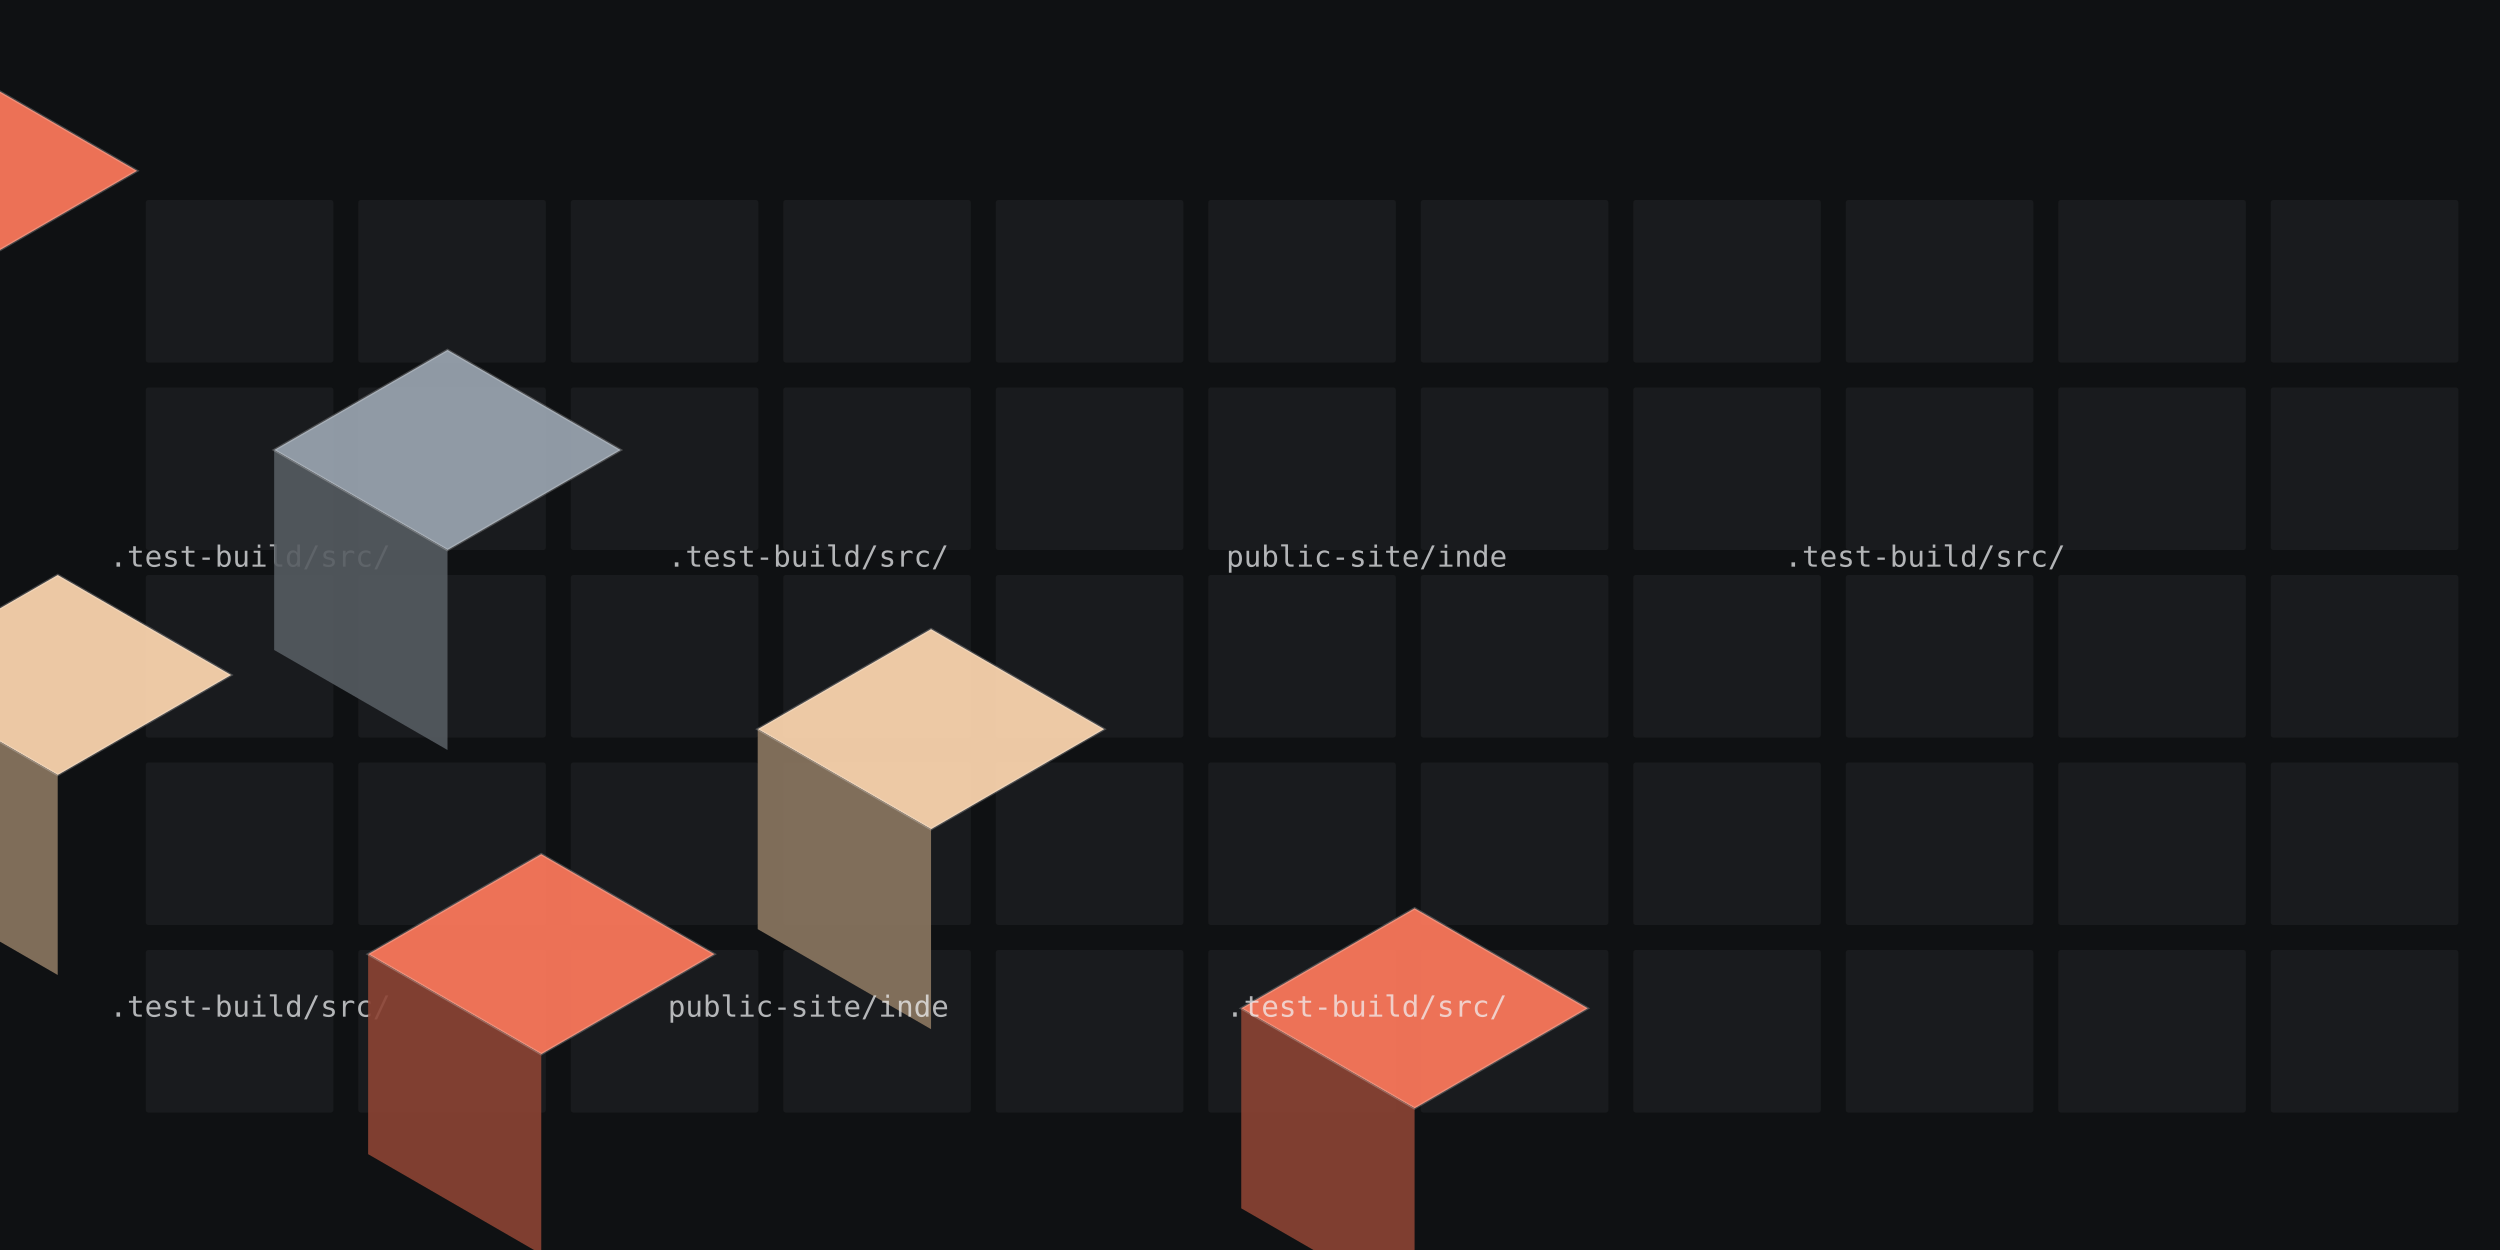
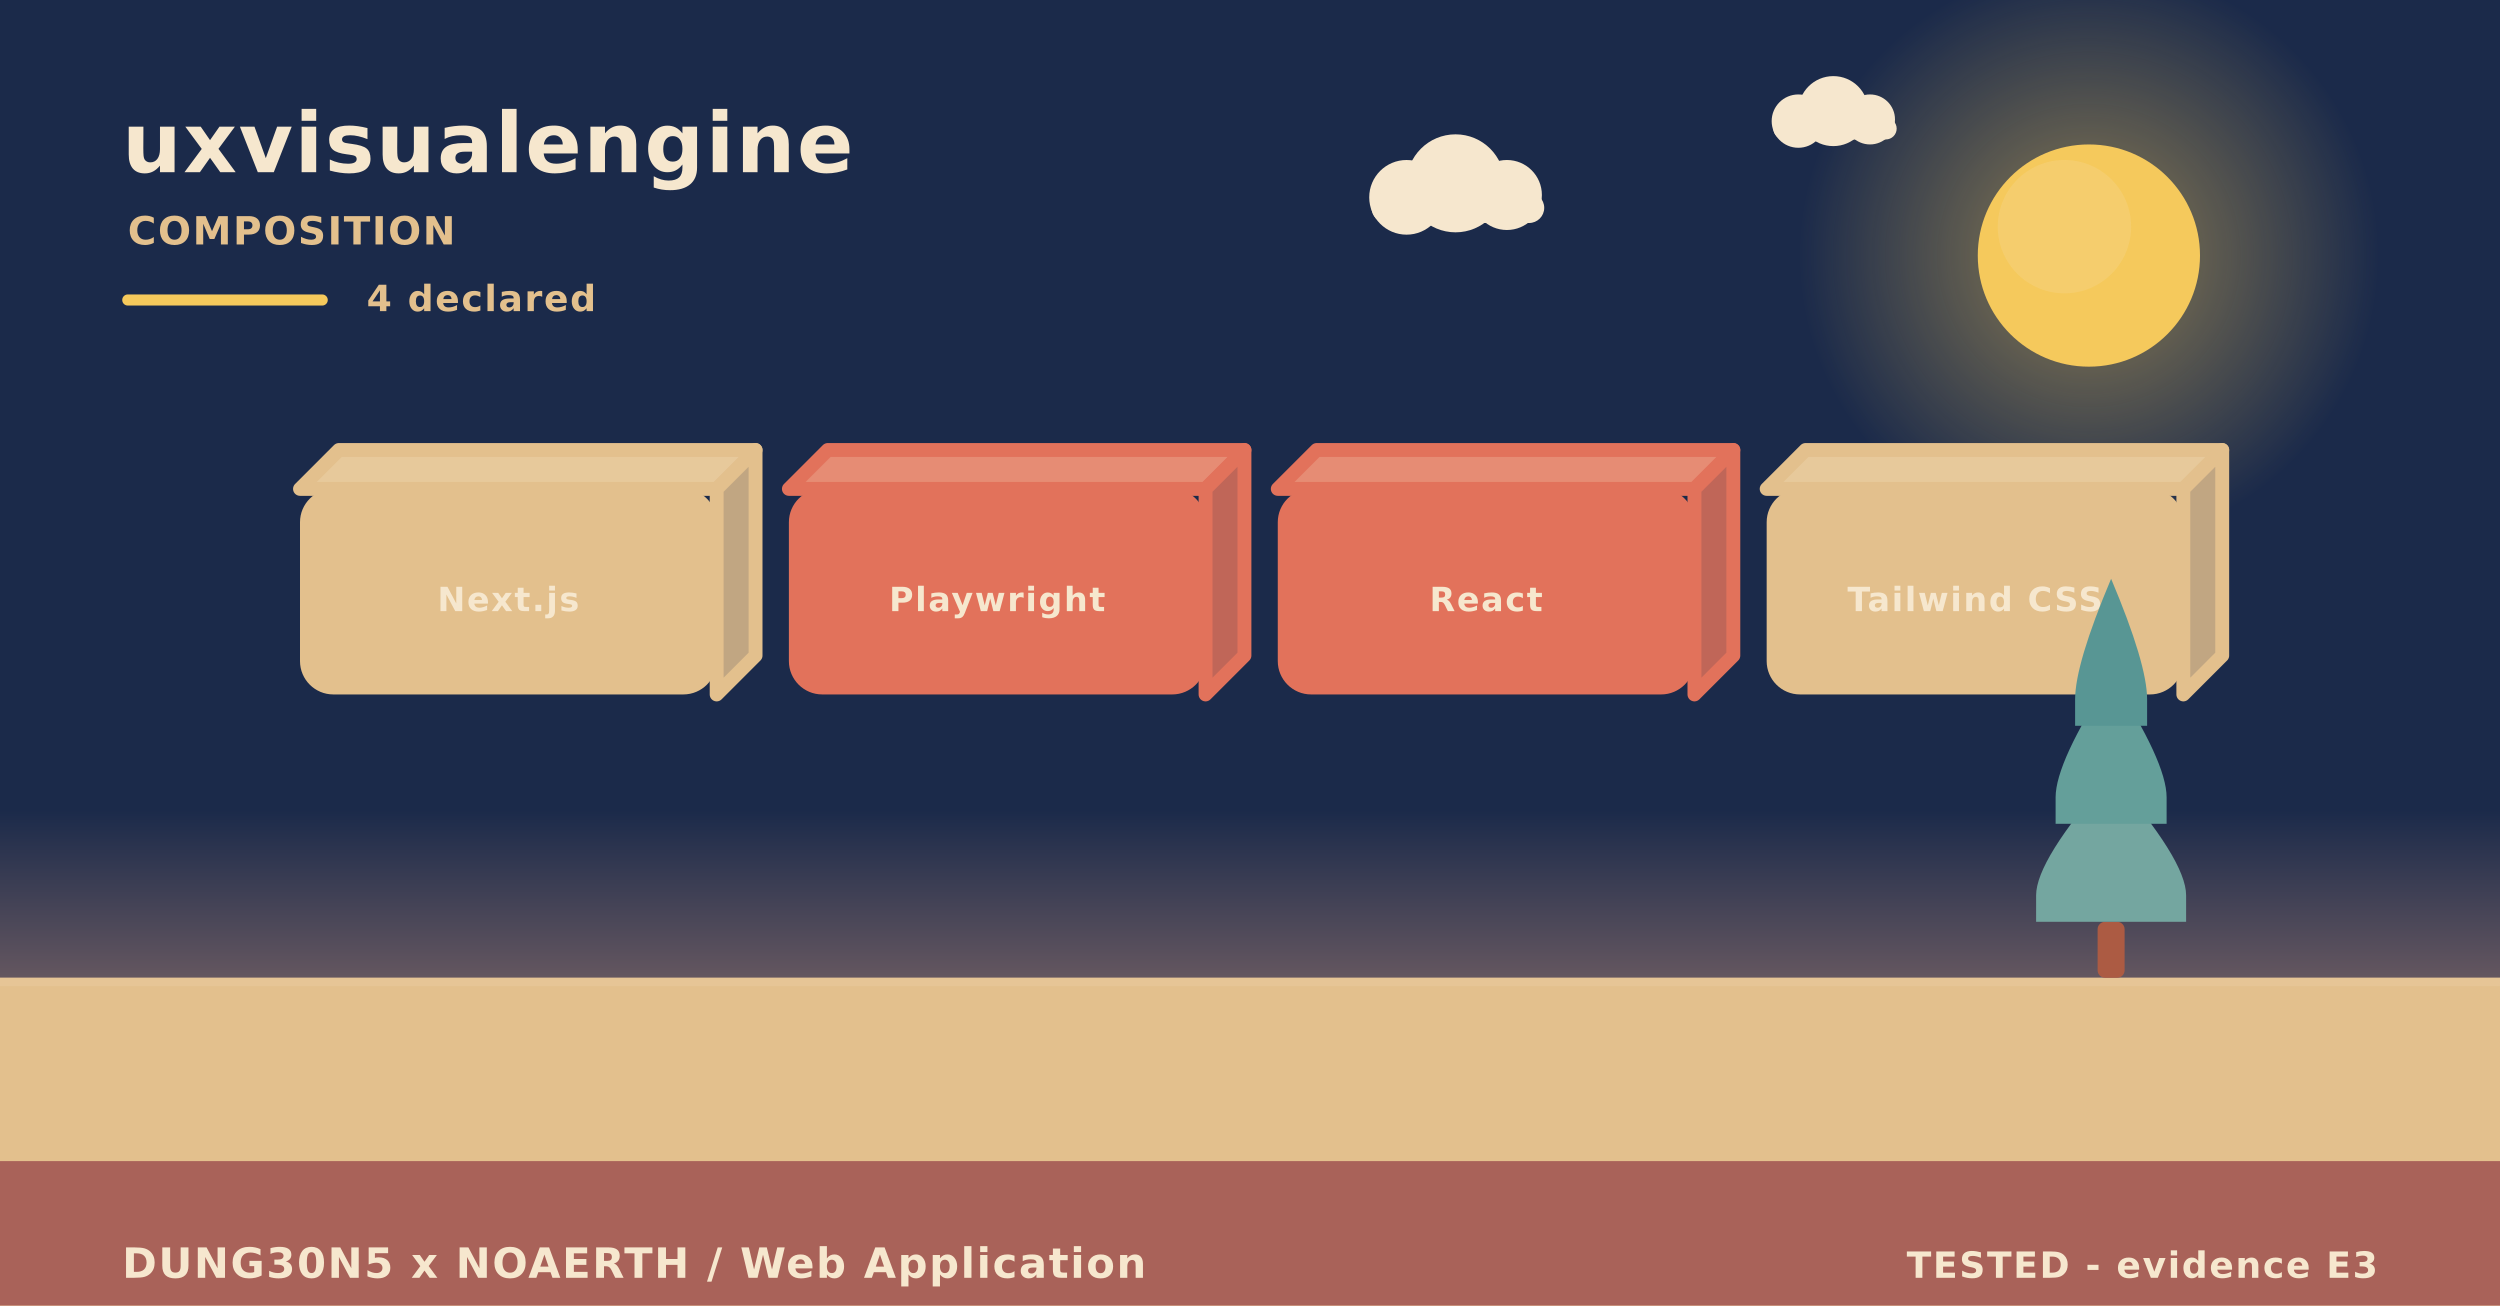
- <svg xmlns="http://www.w3.org/2000/svg" viewBox="0 0 1200 600" width="1200" height="600" role="img" aria-label="uxvisualengine component map">
-   <rect width="1200" height="600" fill="#0f1113" />
-   <defs>
-     <linearGradient id="gc" x1="0" y1="0" x2="1" y2="1">
-       <stop offset="0%" stop-color="#ff7a5c" />
-       <stop offset="100%" stop-color="#9aa5b1" />
-     </linearGradient>
-   </defs>
-   <rect x="70.00" y="96.00" width="90.00" height="78.00" rx="1.20" fill="#f1f3f5" opacity="0.05" />
-   <rect x="172.00" y="96.00" width="90.00" height="78.00" rx="1.20" fill="#f1f3f5" opacity="0.05" />
-   <rect x="274.00" y="96.00" width="90.00" height="78.00" rx="1.20" fill="#f1f3f5" opacity="0.05" />
-   <rect x="376.00" y="96.00" width="90.00" height="78.00" rx="1.20" fill="#f1f3f5" opacity="0.05" />
-   <rect x="478.00" y="96.00" width="90.00" height="78.00" rx="1.20" fill="#f1f3f5" opacity="0.05" />
-   <rect x="580.00" y="96.00" width="90.00" height="78.00" rx="1.20" fill="#f1f3f5" opacity="0.05" />
-   <rect x="682.00" y="96.00" width="90.00" height="78.00" rx="1.20" fill="#f1f3f5" opacity="0.05" />
-   <rect x="784.00" y="96.00" width="90.00" height="78.00" rx="1.20" fill="#f1f3f5" opacity="0.05" />
-   <rect x="886.00" y="96.00" width="90.00" height="78.00" rx="1.20" fill="#f1f3f5" opacity="0.05" />
-   <rect x="988.00" y="96.00" width="90.00" height="78.00" rx="1.20" fill="#f1f3f5" opacity="0.05" />
-   <rect x="1090.00" y="96.00" width="90.00" height="78.00" rx="1.20" fill="#f1f3f5" opacity="0.05" />
-   <rect x="70.00" y="186.00" width="90.00" height="78.00" rx="1.20" fill="#f1f3f5" opacity="0.05" />
-   <rect x="172.00" y="186.00" width="90.00" height="78.00" rx="1.20" fill="#f1f3f5" opacity="0.05" />
-   <rect x="274.00" y="186.00" width="90.00" height="78.00" rx="1.20" fill="#f1f3f5" opacity="0.05" />
-   <rect x="376.00" y="186.00" width="90.00" height="78.00" rx="1.20" fill="#f1f3f5" opacity="0.05" />
-   <rect x="478.00" y="186.00" width="90.00" height="78.00" rx="1.20" fill="#f1f3f5" opacity="0.05" />
-   <rect x="580.00" y="186.00" width="90.00" height="78.00" rx="1.20" fill="#f1f3f5" opacity="0.05" />
-   <rect x="682.00" y="186.00" width="90.00" height="78.00" rx="1.20" fill="#f1f3f5" opacity="0.05" />
-   <rect x="784.00" y="186.00" width="90.00" height="78.00" rx="1.20" fill="#f1f3f5" opacity="0.05" />
-   <rect x="886.00" y="186.00" width="90.00" height="78.00" rx="1.20" fill="#f1f3f5" opacity="0.05" />
-   <rect x="988.00" y="186.00" width="90.00" height="78.00" rx="1.20" fill="#f1f3f5" opacity="0.05" />
-   <rect x="1090.00" y="186.00" width="90.00" height="78.00" rx="1.20" fill="#f1f3f5" opacity="0.05" />
-   <rect x="70.00" y="276.00" width="90.00" height="78.00" rx="1.20" fill="#f1f3f5" opacity="0.05" />
-   <rect x="172.00" y="276.00" width="90.00" height="78.00" rx="1.20" fill="#f1f3f5" opacity="0.05" />
-   <rect x="274.00" y="276.00" width="90.00" height="78.00" rx="1.20" fill="#f1f3f5" opacity="0.05" />
-   <rect x="376.00" y="276.00" width="90.00" height="78.00" rx="1.20" fill="#f1f3f5" opacity="0.05" />
-   <rect x="478.00" y="276.00" width="90.00" height="78.00" rx="1.20" fill="#f1f3f5" opacity="0.05" />
-   <rect x="580.00" y="276.00" width="90.00" height="78.00" rx="1.20" fill="#f1f3f5" opacity="0.05" />
-   <rect x="682.00" y="276.00" width="90.00" height="78.00" rx="1.20" fill="#f1f3f5" opacity="0.05" />
-   <rect x="784.00" y="276.00" width="90.00" height="78.00" rx="1.20" fill="#f1f3f5" opacity="0.05" />
-   <rect x="886.00" y="276.00" width="90.00" height="78.00" rx="1.20" fill="#f1f3f5" opacity="0.05" />
-   <rect x="988.00" y="276.00" width="90.00" height="78.00" rx="1.20" fill="#f1f3f5" opacity="0.05" />
-   <rect x="1090.00" y="276.00" width="90.00" height="78.00" rx="1.20" fill="#f1f3f5" opacity="0.05" />
-   <rect x="70.00" y="366.00" width="90.00" height="78.00" rx="1.20" fill="#f1f3f5" opacity="0.05" />
-   <rect x="172.00" y="366.00" width="90.00" height="78.00" rx="1.20" fill="#f1f3f5" opacity="0.05" />
-   <rect x="274.00" y="366.00" width="90.00" height="78.00" rx="1.20" fill="#f1f3f5" opacity="0.05" />
-   <rect x="376.00" y="366.00" width="90.00" height="78.00" rx="1.20" fill="#f1f3f5" opacity="0.05" />
-   <rect x="478.00" y="366.00" width="90.00" height="78.00" rx="1.20" fill="#f1f3f5" opacity="0.05" />
-   <rect x="580.00" y="366.00" width="90.00" height="78.00" rx="1.20" fill="#f1f3f5" opacity="0.05" />
-   <rect x="682.00" y="366.00" width="90.00" height="78.00" rx="1.20" fill="#f1f3f5" opacity="0.05" />
-   <rect x="784.00" y="366.00" width="90.00" height="78.00" rx="1.20" fill="#f1f3f5" opacity="0.05" />
-   <rect x="886.00" y="366.00" width="90.00" height="78.00" rx="1.20" fill="#f1f3f5" opacity="0.05" />
-   <rect x="988.00" y="366.00" width="90.00" height="78.00" rx="1.20" fill="#f1f3f5" opacity="0.05" />
-   <rect x="1090.00" y="366.00" width="90.00" height="78.00" rx="1.20" fill="#f1f3f5" opacity="0.05" />
-   <rect x="70.00" y="456.00" width="90.00" height="78.00" rx="1.20" fill="#f1f3f5" opacity="0.05" />
-   <rect x="172.00" y="456.00" width="90.00" height="78.00" rx="1.20" fill="#f1f3f5" opacity="0.05" />
-   <rect x="274.00" y="456.00" width="90.00" height="78.00" rx="1.20" fill="#f1f3f5" opacity="0.05" />
-   <rect x="376.00" y="456.00" width="90.00" height="78.00" rx="1.20" fill="#f1f3f5" opacity="0.05" />
-   <rect x="478.00" y="456.00" width="90.00" height="78.00" rx="1.20" fill="#f1f3f5" opacity="0.05" />
-   <rect x="580.00" y="456.00" width="90.00" height="78.00" rx="1.20" fill="#f1f3f5" opacity="0.05" />
-   <rect x="682.00" y="456.00" width="90.00" height="78.00" rx="1.20" fill="#f1f3f5" opacity="0.05" />
-   <rect x="784.00" y="456.00" width="90.00" height="78.00" rx="1.20" fill="#f1f3f5" opacity="0.05" />
-   <rect x="886.00" y="456.00" width="90.00" height="78.00" rx="1.20" fill="#f1f3f5" opacity="0.05" />
-   <rect x="988.00" y="456.00" width="90.00" height="78.00" rx="1.20" fill="#f1f3f5" opacity="0.05" />
-   <rect x="1090.00" y="456.00" width="90.00" height="78.00" rx="1.20" fill="#f1f3f5" opacity="0.05" />
-   <g transform="rotate(0 120 140)">
-     <polygon points="-17.3,34.0 65.8,82.0 -17.3,130.0 -100.5,82.0" fill="#ff7a5c" opacity="0.92" />
-     <polygon points="-100.5,82.0 -17.3,130.0 -17.3,226.0 -100.5,178.0" fill="#8c4333" opacity="0.9" />
-     <polygon points="-17.3,34.0 65.8,82.0 -17.3,130.0 -100.5,82.0" fill="none" stroke="rgba(255,255,255,0.220)" stroke-width="1.2" />
+ <svg xmlns="http://www.w3.org/2000/svg" width="900" height="470" viewBox="0 0 900 470" role="img" aria-label="uxvisualengine - how it is composed">
+   <linearGradient id="skyc" x1="0" y1="0" x2="0" y2="1">
+     <stop offset="0" stop-color="#1b2a4a" />
+     <stop offset="0.62" stop-color="#1b2a4a" />
+     <stop offset="1" stop-color="#f3ad8a" />
+   </linearGradient>
+   <rect width="900" height="470" fill="url(#skyc)" />
+   <radialGradient id="sunc">
+     <stop offset="0.35" stop-color="#f5c95c" stop-opacity="0.34" />
+     <stop offset="1" stop-color="#f5c95c" stop-opacity="0" />
+   </radialGradient>
+   <circle cx="752" cy="92" r="104" fill="url(#sunc)" />
+   <circle cx="752" cy="92" r="40" fill="#f5c95c" />
+   <circle cx="743.2" cy="81.6" r="24" fill="#f5d27e" opacity="0.5" />
+   <g>
+     <circle cx="524" cy="66" r="17.64" fill="#f6e7ce" />
+     <circle cx="506.36" cy="71.04" r="13.44" fill="#f6e7ce" />
+     <circle cx="542.48" cy="70.2" r="12.6" fill="#f6e7ce" />
+     <rect x="493.76" y="69.36" width="62.16" height="10.92" rx="5.46" fill="#f6e7ce" />
  </g>
-   <text x="120" y="272" font-family="ui-monospace,Menlo,monospace" font-size="14" fill="rgba(241,243,245,0.720)" text-anchor="middle">.test-build/src/</text>
-   <g transform="rotate(0 388 140)">
-     <polygon points="214.8,168.0 297.9,216.0 214.8,264.0 131.6,216.0" fill="#9aa5b1" opacity="0.92" />
-     <polygon points="131.6,216.0 214.8,264.0 214.8,360.0 131.6,312.0" fill="#555b61" opacity="0.9" />
-     <polygon points="214.8,168.0 297.9,216.0 214.8,264.0 131.6,216.0" fill="none" stroke="rgba(255,255,255,0.220)" stroke-width="1.2" />
+   <g>
+     <circle cx="660" cy="40" r="12.6" fill="#f6e7ce" />
+     <circle cx="647.4" cy="43.6" r="9.6" fill="#f6e7ce" />
+     <circle cx="673.2" cy="43" r="9" fill="#f6e7ce" />
+     <rect x="638.4" y="42.4" width="44.4" height="7.8" rx="3.9" fill="#f6e7ce" />
  </g>
-   <text x="388" y="272" font-family="ui-monospace,Menlo,monospace" font-size="14" fill="rgba(241,243,245,0.720)" text-anchor="middle">.test-build/src/</text>
-   <g transform="rotate(0 656 140)">
-     <polygon points="446.9,302.0 530.0,350.0 446.9,398.0 363.7,350.0" fill="#ffd8b1" opacity="0.92" />
-     <polygon points="363.7,350.0 446.9,398.0 446.9,494.0 363.7,446.0" fill="#8c7761" opacity="0.9" />
-     <polygon points="446.9,302.0 530.0,350.0 446.9,398.0 363.7,350.0" fill="none" stroke="rgba(255,255,255,0.220)" stroke-width="1.2" />
-   </g>
-   <text x="656" y="272" font-family="ui-monospace,Menlo,monospace" font-size="14" fill="rgba(241,243,245,0.720)" text-anchor="middle">public-site/inde</text>
-   <g transform="rotate(0 924 140)">
-     <polygon points="679.0,436.0 762.1,484.0 679.0,532.0 595.8,484.0" fill="#ff7a5c" opacity="0.92" />
-     <polygon points="595.8,484.0 679.0,532.0 679.0,628.0 595.8,580.0" fill="#8c4333" opacity="0.9" />
-     <polygon points="679.0,436.0 762.1,484.0 679.0,532.0 595.8,484.0" fill="none" stroke="rgba(255,255,255,0.220)" stroke-width="1.2" />
-   </g>
-   <text x="924" y="272" font-family="ui-monospace,Menlo,monospace" font-size="14" fill="rgba(241,243,245,0.720)" text-anchor="middle">.test-build/src/</text>
-   <g transform="rotate(0 120 356)">
-     <polygon points="-204.4,142.0 -121.2,190.0 -204.4,238.0 -287.5,190.0" fill="#9aa5b1" opacity="0.92" />
-     <polygon points="-287.5,190.0 -204.4,238.0 -204.4,334.0 -287.5,286.0" fill="#555b61" opacity="0.9" />
-     <polygon points="-204.4,142.0 -121.2,190.0 -204.4,238.0 -287.5,190.0" fill="none" stroke="rgba(255,255,255,0.220)" stroke-width="1.2" />
-   </g>
-   <text x="120" y="488" font-family="ui-monospace,Menlo,monospace" font-size="14" fill="rgba(241,243,245,0.720)" text-anchor="middle">.test-build/src/</text>
-   <g transform="rotate(0 388 356)">
-     <polygon points="27.7,276.0 110.9,324.0 27.7,372.0 -55.4,324.0" fill="#ffd8b1" opacity="0.92" />
-     <polygon points="-55.4,324.0 27.7,372.0 27.7,468.0 -55.4,420.0" fill="#8c7761" opacity="0.9" />
-     <polygon points="27.7,276.0 110.9,324.0 27.7,372.0 -55.4,324.0" fill="none" stroke="rgba(255,255,255,0.220)" stroke-width="1.2" />
-   </g>
-   <text x="388" y="488" font-family="ui-monospace,Menlo,monospace" font-size="14" fill="rgba(241,243,245,0.720)" text-anchor="middle">public-site/inde</text>
-   <g transform="rotate(0 656 356)">
-     <polygon points="259.8,410.0 342.9,458.0 259.8,506.0 176.7,458.0" fill="#ff7a5c" opacity="0.92" />
-     <polygon points="176.7,458.0 259.8,506.0 259.8,602.0 176.7,554.0" fill="#8c4333" opacity="0.9" />
-     <polygon points="259.8,410.0 342.9,458.0 259.8,506.0 176.7,458.0" fill="none" stroke="rgba(255,255,255,0.220)" stroke-width="1.2" />
-   </g>
-   <text x="656" y="488" font-family="ui-monospace,Menlo,monospace" font-size="14" fill="rgba(241,243,245,0.720)" text-anchor="middle">.test-build/src/</text>
+   <rect x="0" y="352" width="900" height="118" fill="#e3c08d" />
+   <rect x="0" y="352" width="900" height="3" fill="#e6c596" />
+   <text x="44" y="62" font-family="Verdana,DejaVu Sans,sans-serif" font-size="30" font-weight="700" letter-spacing="0.6" fill="#f6e7ce" text-anchor="start">uxvisualengine</text>
+   <text x="46" y="88" font-family="Verdana,DejaVu Sans,sans-serif" font-size="14" font-weight="700" letter-spacing="0.6" fill="#e3c08d" text-anchor="start">COMPOSITION</text>
+   <rect x="44" y="106" width="74" height="4" rx="2" fill="#f5c95c" />
+   <text x="132" y="112" font-family="Verdana,DejaVu Sans,sans-serif" font-size="13" font-weight="700" letter-spacing="0.6" fill="#e3c08d" text-anchor="start">4 declared</text>
+   <path d="M108,176 L258,176 L272,162 L122,162 Z" fill="#e7c99b" stroke="#e3c08d" stroke-width="5" stroke-linejoin="round" />
+   <path d="M258,176 L272,162 L272,236 L258,250 Z" fill="#c1a682" stroke="#e3c08d" stroke-width="5" stroke-linejoin="round" />
+   <rect x="108" y="176" width="150" height="74" rx="12" fill="#e3c08d" />
+   <text x="183" y="220" font-family="Verdana,DejaVu Sans,sans-serif" font-size="12" font-weight="700" letter-spacing="0.6" fill="#f6e7ce" text-anchor="middle">Next.js</text>
+   <path d="M284,176 L434,176 L448,162 L298,162 Z" fill="#e68c74" stroke="#e2725b" stroke-width="5" stroke-linejoin="round" />
+   <path d="M434,176 L448,162 L448,236 L434,250 Z" fill="#c06658" stroke="#e2725b" stroke-width="5" stroke-linejoin="round" />
+   <rect x="284" y="176" width="150" height="74" rx="12" fill="#e2725b" />
+   <text x="359" y="220" font-family="Verdana,DejaVu Sans,sans-serif" font-size="12" font-weight="700" letter-spacing="0.6" fill="#f6e7ce" text-anchor="middle">Playwright</text>
+   <path d="M460,176 L610,176 L624,162 L474,162 Z" fill="#e68c74" stroke="#e2725b" stroke-width="5" stroke-linejoin="round" />
+   <path d="M610,176 L624,162 L624,236 L610,250 Z" fill="#c06658" stroke="#e2725b" stroke-width="5" stroke-linejoin="round" />
+   <rect x="460" y="176" width="150" height="74" rx="12" fill="#e2725b" />
+   <text x="535" y="220" font-family="Verdana,DejaVu Sans,sans-serif" font-size="12" font-weight="700" letter-spacing="0.6" fill="#f6e7ce" text-anchor="middle">React</text>
+   <path d="M636,176 L786,176 L800,162 L650,162 Z" fill="#e7c99b" stroke="#e3c08d" stroke-width="5" stroke-linejoin="round" />
+   <path d="M786,176 L800,162 L800,236 L786,250 Z" fill="#c1a682" stroke="#e3c08d" stroke-width="5" stroke-linejoin="round" />
+   <rect x="636" y="176" width="150" height="74" rx="12" fill="#e3c08d" />
+   <text x="711" y="220" font-family="Verdana,DejaVu Sans,sans-serif" font-size="12" font-weight="700" letter-spacing="0.6" fill="#f6e7ce" text-anchor="middle">Tailwind CSS</text>
+   <rect x="755.14" y="331.84" width="9.72" height="20.16" rx="2.7" fill="#ac5b43" />
+   <path d="M760,278.92 Q733,309.61 733,322.31 Q733,331.84 733,331.84 L787,331.84 Q787,331.84 787,322.31 Q787,309.61 760,278.92 Z" fill="#74a6a0" />
+   <path d="M760,243.64 Q740.02,274.33 740.02,287.03 Q740.02,296.56 740.02,296.56 L779.98,296.56 Q779.98,296.56 779.98,287.03 Q779.98,274.33 760,243.64 Z" fill="#649f9a" />
+   <path d="M760,208.36 Q747.04,239.05 747.04,251.75 Q747.04,261.28 747.04,261.28 L772.96,261.28 Q772.96,261.28 772.96,251.75 Q772.96,239.05 760,208.36 Z" fill="#589694" />
+   <rect x="0" y="418" width="900" height="52" rx="0" fill="#a65c56" opacity="0.94" />
+   <text x="44" y="460" font-family="Verdana,DejaVu Sans,sans-serif" font-size="15" font-weight="700" letter-spacing="0.6" fill="#f6e7ce" text-anchor="start">DUNG30N5 x NOAERTH  /  Web Application</text>
+   <text x="856" y="460" font-family="Verdana,DejaVu Sans,sans-serif" font-size="13" font-weight="700" letter-spacing="0.6" fill="#f6e7ce" text-anchor="end">TESTED  -  evidence E3</text>
</svg>
